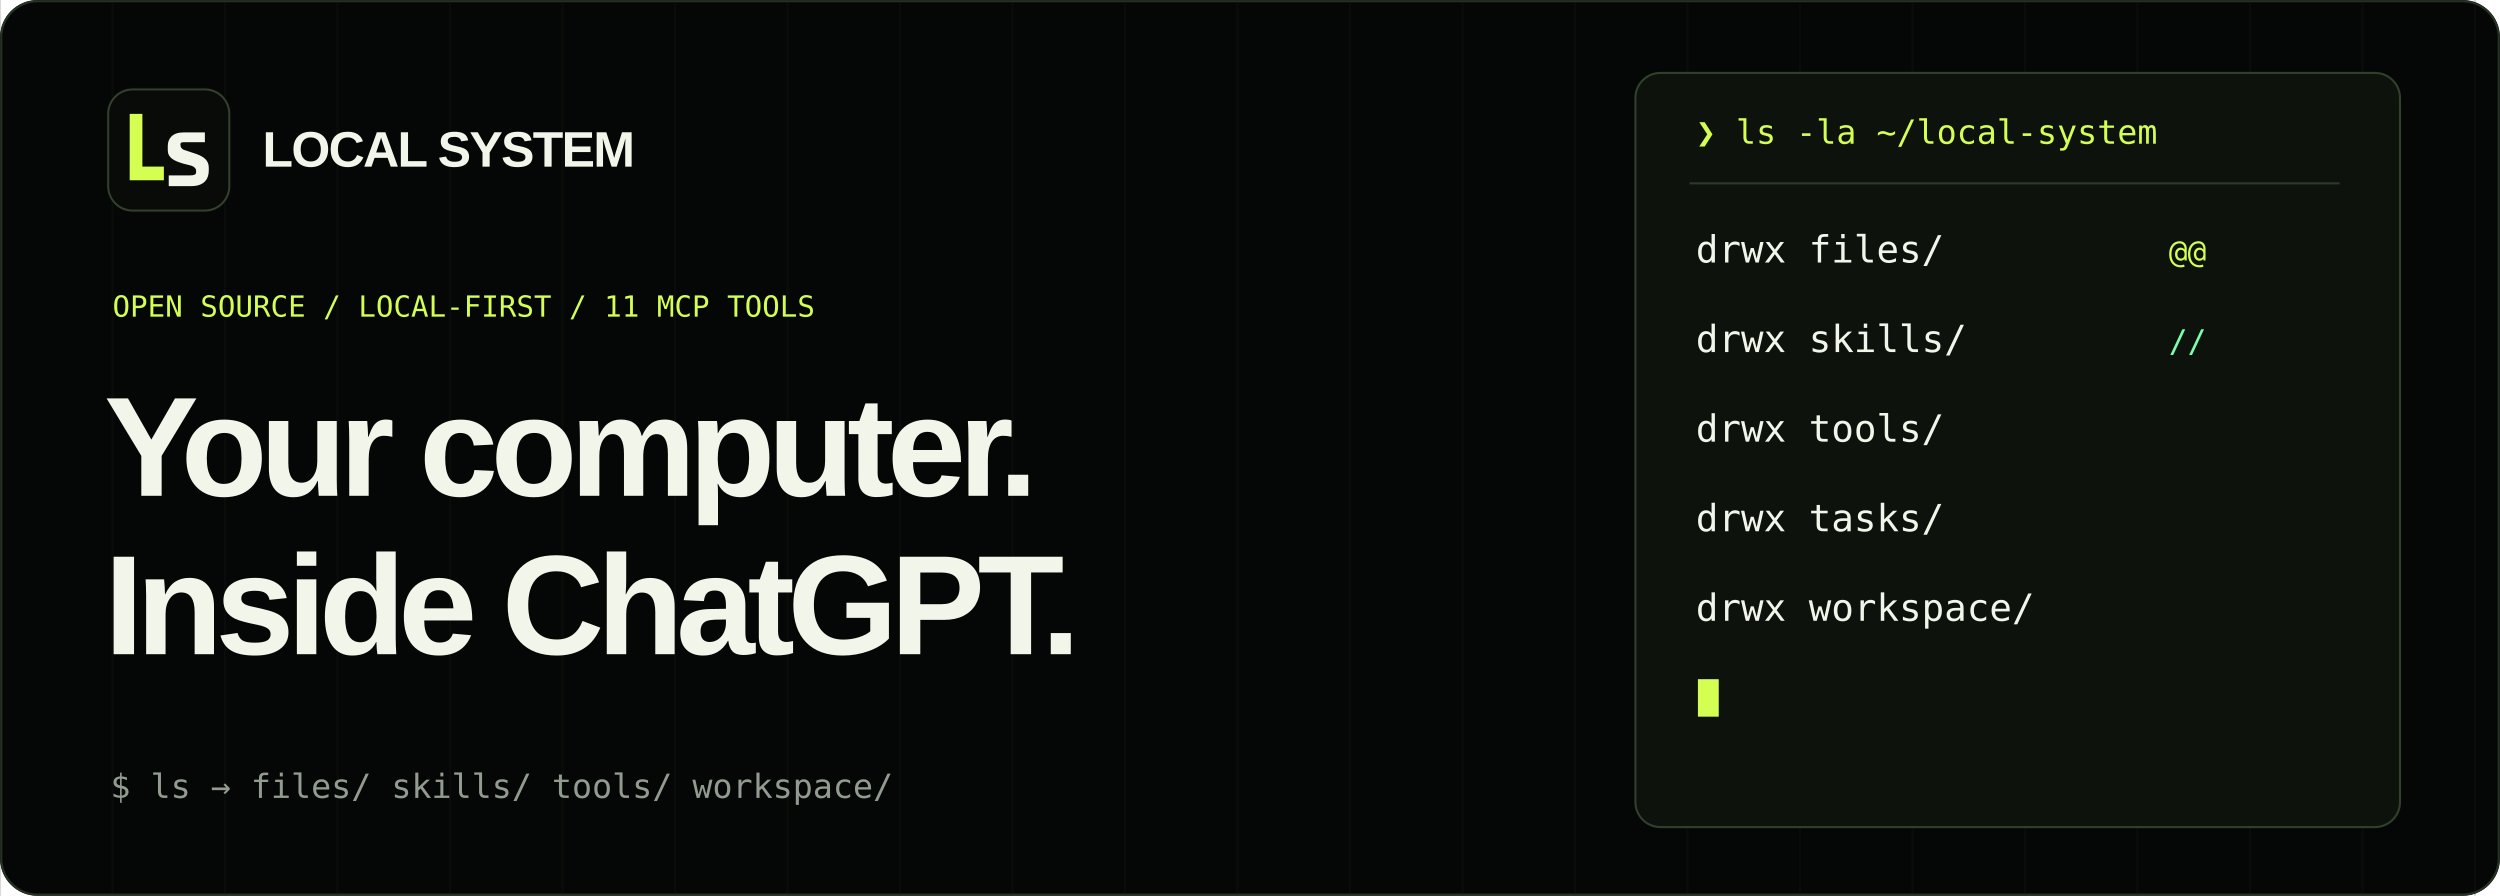
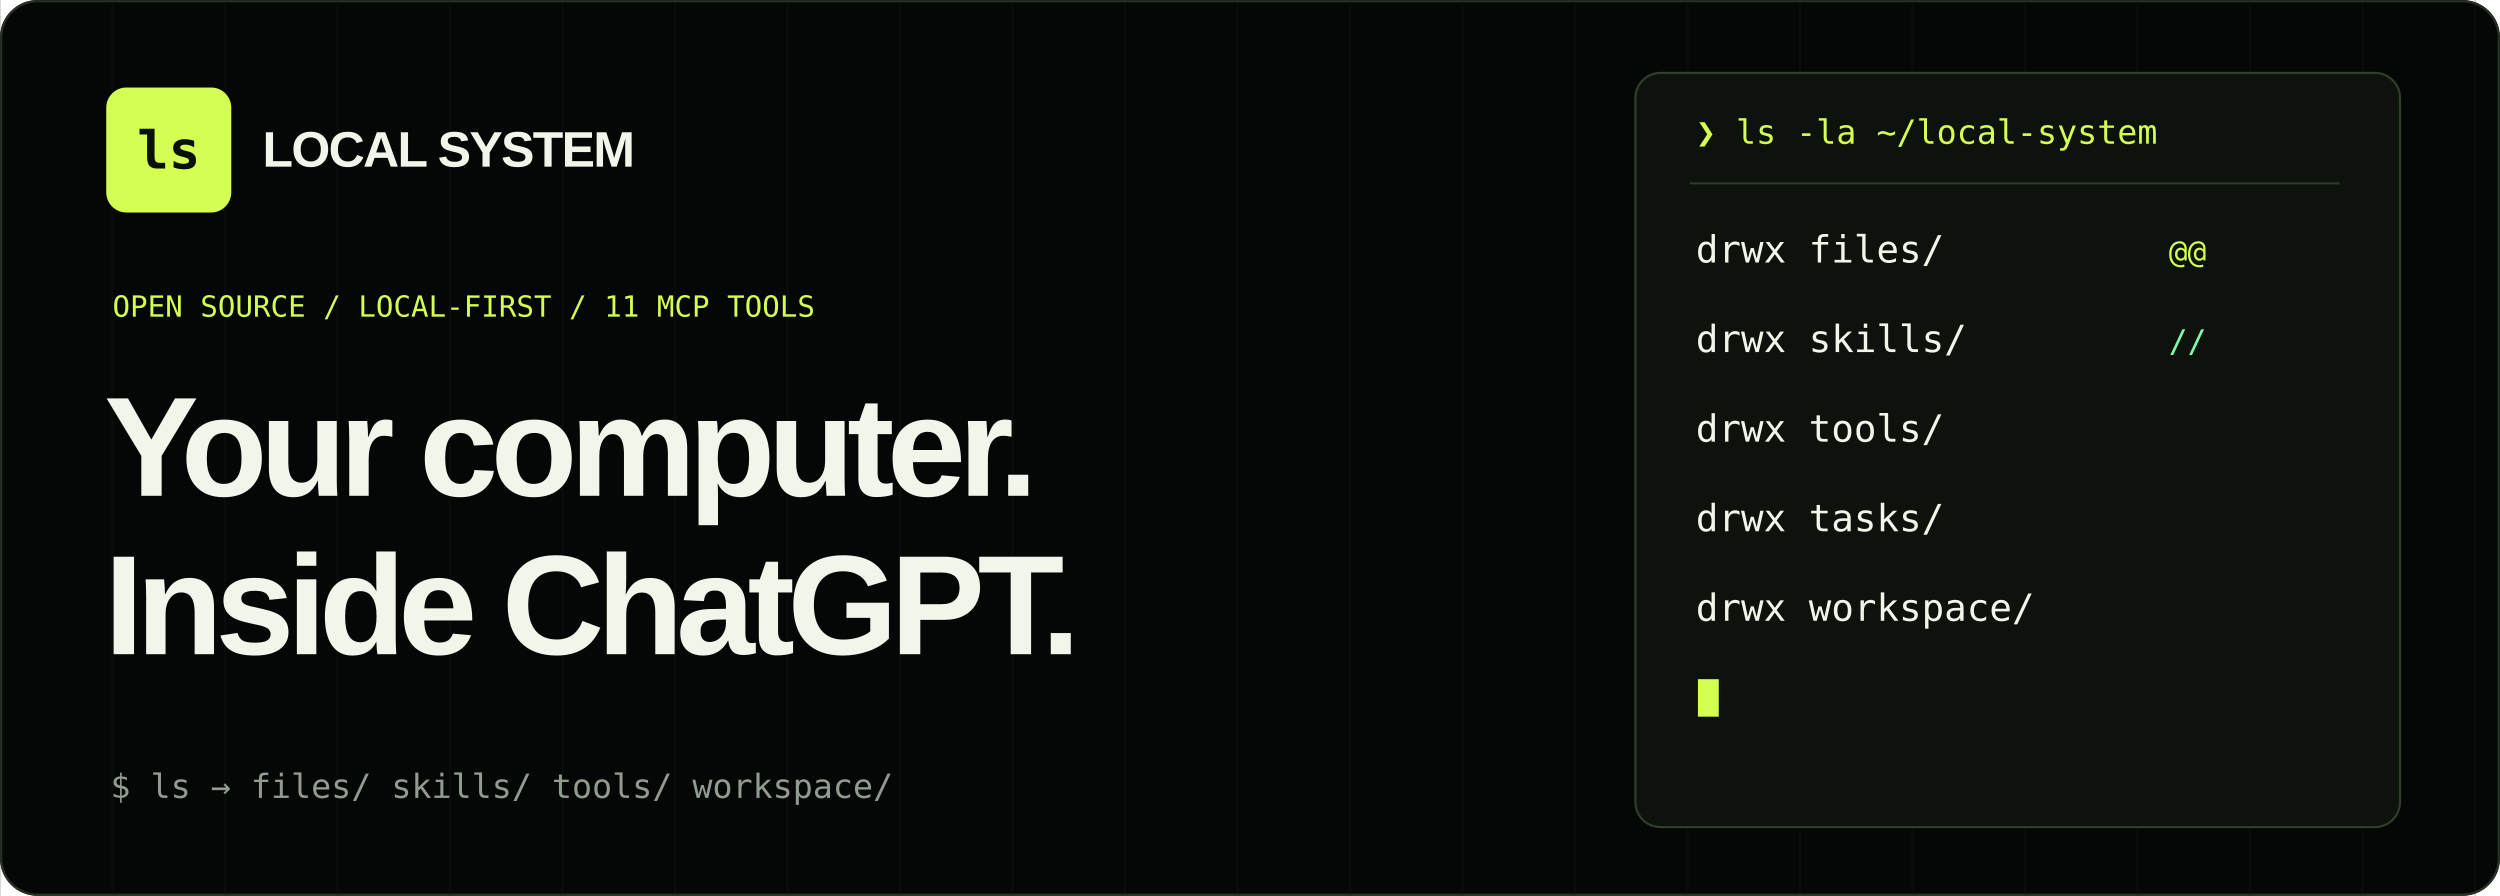
<svg xmlns="http://www.w3.org/2000/svg" width="1200" height="430" viewBox="0 0 1200 430" role="img" aria-labelledby="title description">
  <rect width="1200" height="430" rx="18" fill="#050706" />
  <rect x=".6" y=".6" width="1198.8" height="428.8" rx="17.4" fill="none" stroke="#263224" />
  <g stroke="#1B261A" stroke-width="1">
    <path d="M0 0V430" opacity=".17" />
    <path d="M54 0V430" opacity=".17" />
    <path d="M108 0V430" opacity=".17" />
    <path d="M162 0V430" opacity=".17" />
    <path d="M216 0V430" opacity=".17" />
    <path d="M270 0V430" opacity=".17" />
    <path d="M324 0V430" opacity=".17" />
    <path d="M378 0V430" opacity=".17" />
    <path d="M432 0V430" opacity=".17" />
    <path d="M486 0V430" opacity=".17" />
    <path d="M540 0V430" opacity=".17" />
    <path d="M594 0V430" opacity=".17" />
    <path d="M648 0V430" opacity=".17" />
    <path d="M702 0V430" opacity=".17" />
    <path d="M756 0V430" opacity=".17" />
    <path d="M810 0V430" opacity=".17" />
    <path d="M864 0V430" opacity=".17" />
    <path d="M918 0V430" opacity=".17" />
    <path d="M972 0V430" opacity=".17" />
    <path d="M1026 0V430" opacity=".17" />
    <path d="M1080 0V430" opacity=".17" />
    <path d="M1134 0V430" opacity=".17" />
    <path d="M1188 0V430" opacity=".17" />
  </g>
-   <g transform="translate(51 42) scale(0.46875)">
-     <rect width="128" height="128" rx="27" fill="#080B08" />
-     <rect x="2" y="2" width="124" height="124" rx="25" fill="none" stroke="#34412F" stroke-width="2" />
-     <path d="M24 27H37V81H59V95H24Z" fill="#D4FF52" />
-     <path d="M101 46H79C68 46 63 52 63 60V64C63 72 69 75 79 78L87 80C90 81 92 83 92 85V87C92 89 90 90 86 90H64V101H87C100 101 105 94 105 85V82C105 74 99 70 89 67L80 64C77 63 76 61 76 59V58C76 56 78 56 81 56H101Z" fill="#F2F5E9" />
+   <g transform="translate(51 42) scale(1.935484)">
+     <rect width="31" height="31" rx="5" fill="#D4FF52" />
+     <text x="15.5" y="20.1" text-anchor="middle" font-family="ui-monospace,SFMono-Regular,Menlo,Monaco,Consolas,monospace" font-size="13" font-weight="720" fill="#081008">ls</text>
  </g>
  <text x="126" y="80" font-family="-apple-system,BlinkMacSystemFont,'Segoe UI',Arial,sans-serif" font-size="24" font-weight="720" fill="#F2F5E9" letter-spacing="-0.8">LOCAL SYSTEM</text>
  <text x="54" y="152" font-family="ui-monospace,SFMono-Regular,Menlo,Monaco,Consolas,monospace" font-size="14" fill="#D4FF52">OPEN SOURCE   /   LOCAL-FIRST   /   11 MCP TOOLS</text>
  <text x="50" y="238" font-family="-apple-system,BlinkMacSystemFont,'Segoe UI',Arial,sans-serif" font-size="68" font-weight="710" fill="#F2F5E9" letter-spacing="-3.5">Your computer.</text>
  <text x="50" y="314" font-family="-apple-system,BlinkMacSystemFont,'Segoe UI',Arial,sans-serif" font-size="68" font-weight="710" fill="#F2F5E9" letter-spacing="-3.5">Inside ChatGPT.</text>
  <text x="53" y="383" font-family="ui-monospace,SFMono-Regular,Menlo,Monaco,Consolas,monospace" font-size="16" fill="#929B8F">$ ls   →   files/   skills/   tools/   workspace/</text>
  <rect x="785" y="35" width="367" height="362" rx="12" fill="#0D120D" stroke="#30402B" />
  <text x="814" y="69" font-family="ui-monospace,SFMono-Regular,Menlo,Monaco,Consolas,monospace" font-size="16" fill="#D4FF52">❯ ls -la ~/local-system</text>
  <path d="M811 88H1123" stroke="#2D3A2A" />
  <text x="814" y="126" font-family="ui-monospace,SFMono-Regular,Menlo,Monaco,Consolas,monospace" font-size="18" fill="#F2F5E9">drwx    files/</text>
  <text x="1041" y="126" font-family="ui-monospace,SFMono-Regular,Menlo,Monaco,Consolas,monospace" font-size="15" fill="#D4FF52">@@</text>
  <text x="814" y="169" font-family="ui-monospace,SFMono-Regular,Menlo,Monaco,Consolas,monospace" font-size="18" fill="#F2F5E9">drwx    skills/</text>
  <text x="1041" y="169" font-family="ui-monospace,SFMono-Regular,Menlo,Monaco,Consolas,monospace" font-size="15" fill="#7CFFAD">//</text>
  <text x="814" y="212" font-family="ui-monospace,SFMono-Regular,Menlo,Monaco,Consolas,monospace" font-size="18" fill="#F2F5E9">drwx    tools/</text>
  <text x="814" y="255" font-family="ui-monospace,SFMono-Regular,Menlo,Monaco,Consolas,monospace" font-size="18" fill="#F2F5E9">drwx    tasks/</text>
  <text x="814" y="298" font-family="ui-monospace,SFMono-Regular,Menlo,Monaco,Consolas,monospace" font-size="18" fill="#F2F5E9">drwx    workspace/</text>
  <rect x="815" y="326" width="10" height="18" fill="#D4FF52" />
</svg>
